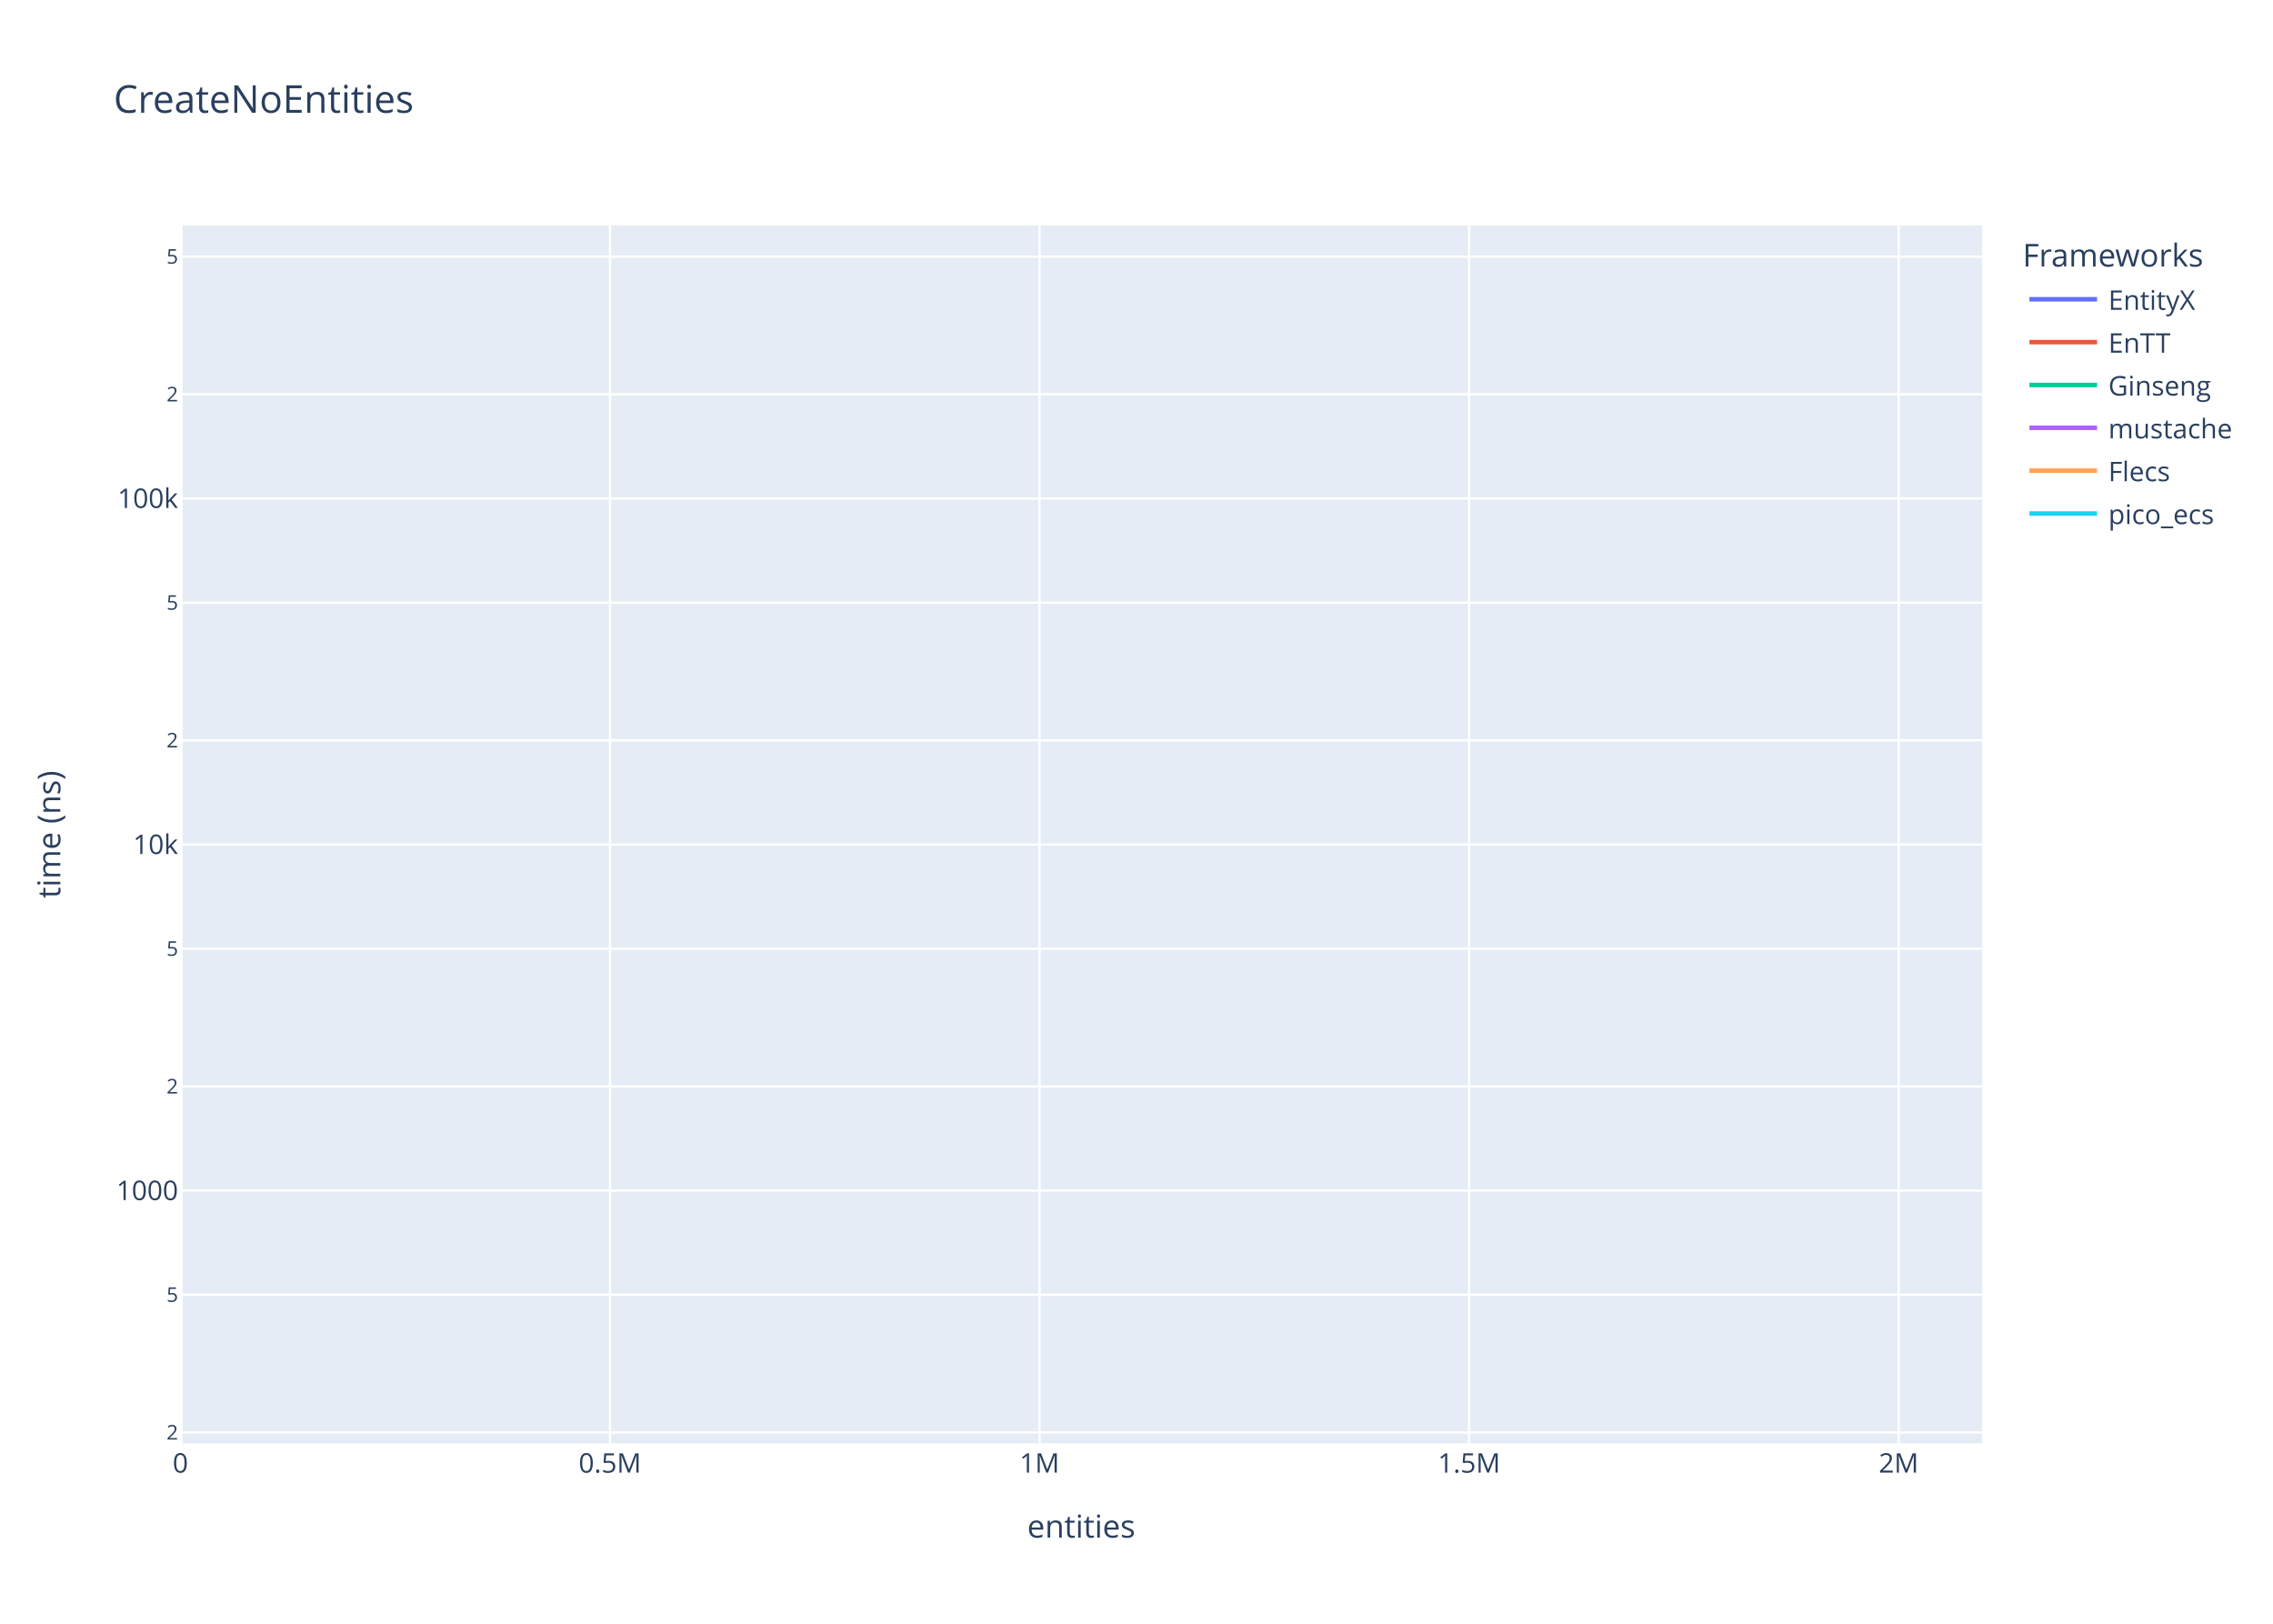
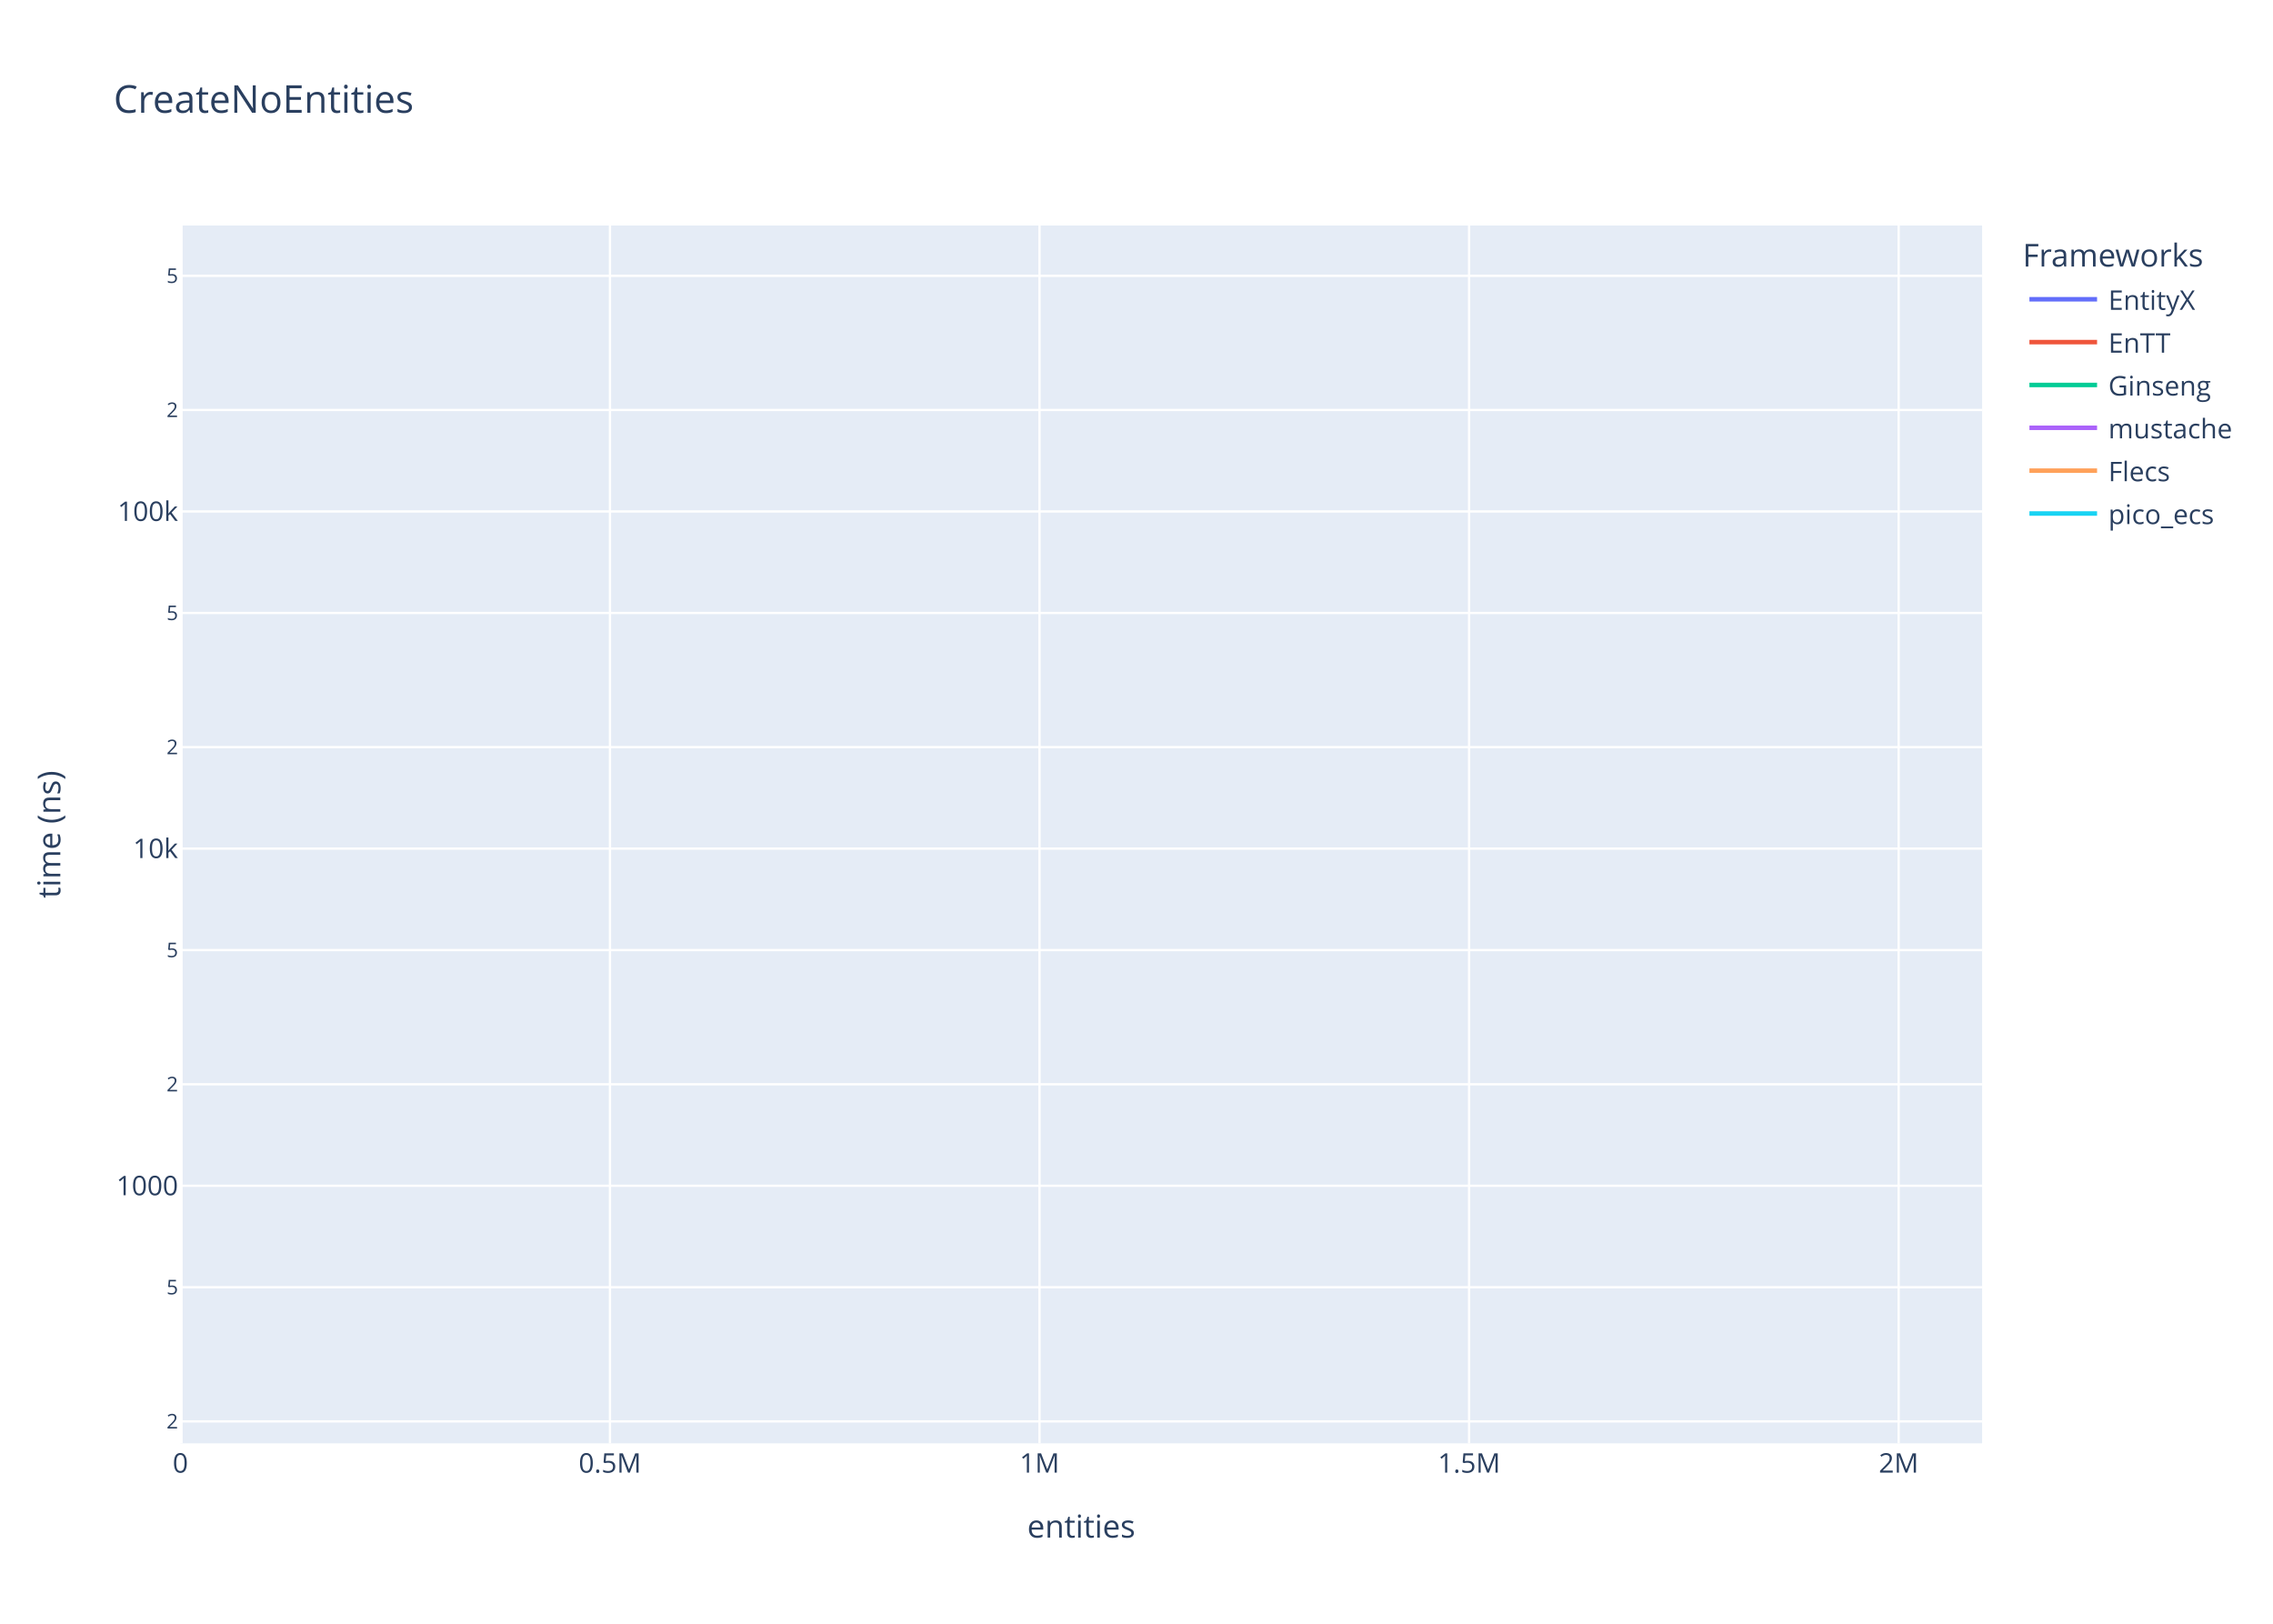
<svg xmlns="http://www.w3.org/2000/svg" class="main-svg" width="1008" height="720" style="" viewBox="0 0 1008 720">
  <rect x="0" y="0" width="1008" height="720" style="fill: rgb(255, 255, 255); fill-opacity: 1;" />
-   <defs id="defs-9fa814">
+   <defs id="defs-f6bec9">
    <g class="clips">
-       <clipPath id="clip9fa814xyplot" class="plotclip">
+       <clipPath id="clipf6bec9xyplot" class="plotclip">
        <rect width="799" height="540" />
      </clipPath>
-       <clipPath class="axesclip" id="clip9fa814x">
+       <clipPath class="axesclip" id="clipf6bec9x">
        <rect x="80" y="0" width="799" height="720" />
      </clipPath>
-       <clipPath class="axesclip" id="clip9fa814y">
+       <clipPath class="axesclip" id="clipf6bec9y">
        <rect x="0" y="100" width="1008" height="540" />
      </clipPath>
-       <clipPath class="axesclip" id="clip9fa814xy">
+       <clipPath class="axesclip" id="clipf6bec9xy">
        <rect x="80" y="100" width="799" height="540" />
      </clipPath>
    </g>
    <g class="gradients" />
    <g class="patterns" />
  </defs>
  <g class="bglayer">
    <rect class="bg" x="80" y="100" width="799" height="540" style="fill: rgb(229, 236, 246); fill-opacity: 1; stroke-width: 0;" />
  </g>
  <g class="layer-below">
    <g class="imagelayer" />
    <g class="shapelayer" />
  </g>
  <g class="cartesianlayer">
    <g class="subplot xy">
      <g class="layer-subplot">
        <g class="shapelayer" />
        <g class="imagelayer" />
      </g>
      <g class="minor-gridlayer">
        <g class="x" />
        <g class="y" />
      </g>
      <g class="gridlayer">
        <g class="x">
          <path class="xgrid crisp" transform="translate(270.5,0)" d="M0,100v540" style="stroke: rgb(255, 255, 255); stroke-opacity: 1; stroke-width: 1px;" />
          <path class="xgrid crisp" transform="translate(460.99,0)" d="M0,100v540" style="stroke: rgb(255, 255, 255); stroke-opacity: 1; stroke-width: 1px;" />
          <path class="xgrid crisp" transform="translate(651.49,0)" d="M0,100v540" style="stroke: rgb(255, 255, 255); stroke-opacity: 1; stroke-width: 1px;" />
          <path class="xgrid crisp" transform="translate(841.99,0)" d="M0,100v540" style="stroke: rgb(255, 255, 255); stroke-opacity: 1; stroke-width: 1px;" />
        </g>
        <g class="y">
-           <path class="ygrid crisp" transform="translate(0,635.18)" d="M80,0h799" style="stroke: rgb(255, 255, 255); stroke-opacity: 1; stroke-width: 1px;" />
-           <path class="ygrid crisp" transform="translate(0,574.12)" d="M80,0h799" style="stroke: rgb(255, 255, 255); stroke-opacity: 1; stroke-width: 1px;" />
-           <path class="ygrid crisp" transform="translate(0,527.93)" d="M80,0h799" style="stroke: rgb(255, 255, 255); stroke-opacity: 1; stroke-width: 1px;" />
-           <path class="ygrid crisp" transform="translate(0,481.74)" d="M80,0h799" style="stroke: rgb(255, 255, 255); stroke-opacity: 1; stroke-width: 1px;" />
-           <path class="ygrid crisp" transform="translate(0,420.67)" d="M80,0h799" style="stroke: rgb(255, 255, 255); stroke-opacity: 1; stroke-width: 1px;" />
-           <path class="ygrid crisp" transform="translate(0,374.48)" d="M80,0h799" style="stroke: rgb(255, 255, 255); stroke-opacity: 1; stroke-width: 1px;" />
-           <path class="ygrid crisp" transform="translate(0,328.29)" d="M80,0h799" style="stroke: rgb(255, 255, 255); stroke-opacity: 1; stroke-width: 1px;" />
-           <path class="ygrid crisp" transform="translate(0,267.22)" d="M80,0h799" style="stroke: rgb(255, 255, 255); stroke-opacity: 1; stroke-width: 1px;" />
-           <path class="ygrid crisp" transform="translate(0,221.03)" d="M80,0h799" style="stroke: rgb(255, 255, 255); stroke-opacity: 1; stroke-width: 1px;" />
-           <path class="ygrid crisp" transform="translate(0,174.84)" d="M80,0h799" style="stroke: rgb(255, 255, 255); stroke-opacity: 1; stroke-width: 1px;" />
-           <path class="ygrid crisp" transform="translate(0,113.77)" d="M80,0h799" style="stroke: rgb(255, 255, 255); stroke-opacity: 1; stroke-width: 1px;" />
+           <path class="ygrid crisp" transform="translate(0,630.28)" d="M80,0h799" style="stroke: rgb(255, 255, 255); stroke-opacity: 1; stroke-width: 1px;" />
+           <path class="ygrid crisp" transform="translate(0,570.79)" d="M80,0h799" style="stroke: rgb(255, 255, 255); stroke-opacity: 1; stroke-width: 1px;" />
+           <path class="ygrid crisp" transform="translate(0,525.79)" d="M80,0h799" style="stroke: rgb(255, 255, 255); stroke-opacity: 1; stroke-width: 1px;" />
+           <path class="ygrid crisp" transform="translate(0,480.79)" d="M80,0h799" style="stroke: rgb(255, 255, 255); stroke-opacity: 1; stroke-width: 1px;" />
+           <path class="ygrid crisp" transform="translate(0,421.29)" d="M80,0h799" style="stroke: rgb(255, 255, 255); stroke-opacity: 1; stroke-width: 1px;" />
+           <path class="ygrid crisp" transform="translate(0,376.29)" d="M80,0h799" style="stroke: rgb(255, 255, 255); stroke-opacity: 1; stroke-width: 1px;" />
+           <path class="ygrid crisp" transform="translate(0,331.29)" d="M80,0h799" style="stroke: rgb(255, 255, 255); stroke-opacity: 1; stroke-width: 1px;" />
+           <path class="ygrid crisp" transform="translate(0,271.8)" d="M80,0h799" style="stroke: rgb(255, 255, 255); stroke-opacity: 1; stroke-width: 1px;" />
+           <path class="ygrid crisp" transform="translate(0,226.79)" d="M80,0h799" style="stroke: rgb(255, 255, 255); stroke-opacity: 1; stroke-width: 1px;" />
+           <path class="ygrid crisp" transform="translate(0,181.79)" d="M80,0h799" style="stroke: rgb(255, 255, 255); stroke-opacity: 1; stroke-width: 1px;" />
+           <path class="ygrid crisp" transform="translate(0,122.3)" d="M80,0h799" style="stroke: rgb(255, 255, 255); stroke-opacity: 1; stroke-width: 1px;" />
        </g>
      </g>
      <g class="zerolinelayer">
        <path class="xzl zl crisp" transform="translate(80,0)" d="M0,100v540" style="stroke: rgb(255, 255, 255); stroke-opacity: 1; stroke-width: 2px;" />
      </g>
      <path class="xlines-below" />
      <path class="ylines-below" />
      <g class="overlines-below" />
      <g class="xaxislayer-below" />
      <g class="yaxislayer-below" />
      <g class="overaxes-below" />
-       <g class="plot" transform="translate(80,100)" clip-path="url(#clip9fa814xyplot)">
+       <g class="plot" transform="translate(80,100)" clip-path="url(#clipf6bec9xyplot)">
        <g class="scatterlayer mlayer">
-           <g class="trace scatter trace85b09b" style="stroke-miterlimit: 2; opacity: 1;">
-             <g class="fills" />
-             <g class="errorbars" />
-             <g class="lines" />
-             <g class="points" />
-             <g class="text" />
-           </g>
-           <g class="trace scatter tracedb6339" style="stroke-miterlimit: 2; opacity: 1;">
-             <g class="fills" />
-             <g class="errorbars" />
-             <g class="lines" />
-             <g class="points" />
-             <g class="text" />
-           </g>
-           <g class="trace scatter trace8c7125" style="stroke-miterlimit: 2; opacity: 1;">
-             <g class="fills" />
-             <g class="errorbars" />
-             <g class="lines" />
-             <g class="points" />
-             <g class="text" />
-           </g>
-           <g class="trace scatter traceaa588b" style="stroke-miterlimit: 2; opacity: 1;">
-             <g class="fills" />
-             <g class="errorbars" />
-             <g class="lines" />
-             <g class="points" />
-             <g class="text" />
-           </g>
-           <g class="trace scatter traceb51118" style="stroke-miterlimit: 2; opacity: 1;">
-             <g class="fills" />
-             <g class="errorbars" />
-             <g class="lines" />
-             <g class="points" />
-             <g class="text" />
-           </g>
-           <g class="trace scatter traceb593df" style="stroke-miterlimit: 2; opacity: 1;">
+           <g class="trace scatter trace658888" style="stroke-miterlimit: 2; opacity: 1;">
+             <g class="fills" />
+             <g class="errorbars" />
+             <g class="lines" />
+             <g class="points" />
+             <g class="text" />
+           </g>
+           <g class="trace scatter traceab8edf" style="stroke-miterlimit: 2; opacity: 1;">
+             <g class="fills" />
+             <g class="errorbars" />
+             <g class="lines" />
+             <g class="points" />
+             <g class="text" />
+           </g>
+           <g class="trace scatter traceac9121" style="stroke-miterlimit: 2; opacity: 1;">
+             <g class="fills" />
+             <g class="errorbars" />
+             <g class="lines" />
+             <g class="points" />
+             <g class="text" />
+           </g>
+           <g class="trace scatter trace9c0131" style="stroke-miterlimit: 2; opacity: 1;">
+             <g class="fills" />
+             <g class="errorbars" />
+             <g class="lines" />
+             <g class="points" />
+             <g class="text" />
+           </g>
+           <g class="trace scatter traced964d6" style="stroke-miterlimit: 2; opacity: 1;">
+             <g class="fills" />
+             <g class="errorbars" />
+             <g class="lines" />
+             <g class="points" />
+             <g class="text" />
+           </g>
+           <g class="trace scatter trace01b40f" style="stroke-miterlimit: 2; opacity: 1;">
            <g class="fills" />
            <g class="errorbars" />
            <g class="lines" />
            <g class="points" />
            <g class="text" />
          </g>
        </g>
      </g>
      <g class="overplot" />
      <path class="xlines-above crisp" d="M0,0" style="fill: none;" />
      <path class="ylines-above crisp" d="M0,0" style="fill: none;" />
      <g class="overlines-above" />
      <g class="xaxislayer-above">
        <g class="xtick">
          <text text-anchor="middle" x="0" y="653" transform="translate(80,0)" style="font-family: 'Open Sans', verdana, arial, sans-serif; font-size: 12px; fill: rgb(42, 63, 95); fill-opacity: 1; white-space: pre; opacity: 1;">0</text>
        </g>
        <g class="xtick">
          <text text-anchor="middle" x="0" y="653" style="font-family: 'Open Sans', verdana, arial, sans-serif; font-size: 12px; fill: rgb(42, 63, 95); fill-opacity: 1; white-space: pre; opacity: 1;" transform="translate(270.5,0)">0.5M</text>
        </g>
        <g class="xtick">
          <text text-anchor="middle" x="0" y="653" style="font-family: 'Open Sans', verdana, arial, sans-serif; font-size: 12px; fill: rgb(42, 63, 95); fill-opacity: 1; white-space: pre; opacity: 1;" transform="translate(460.99,0)">1M</text>
        </g>
        <g class="xtick">
          <text text-anchor="middle" x="0" y="653" style="font-family: 'Open Sans', verdana, arial, sans-serif; font-size: 12px; fill: rgb(42, 63, 95); fill-opacity: 1; white-space: pre; opacity: 1;" transform="translate(651.49,0)">1.5M</text>
        </g>
        <g class="xtick">
          <text text-anchor="middle" x="0" y="653" style="font-family: 'Open Sans', verdana, arial, sans-serif; font-size: 12px; fill: rgb(42, 63, 95); fill-opacity: 1; white-space: pre; opacity: 1;" transform="translate(841.99,0)">2M</text>
        </g>
      </g>
      <g class="yaxislayer-above">
        <g class="ytick">
-           <text text-anchor="end" x="79" y="3.15" transform="translate(0,635.18)" style="font-family: 'Open Sans', verdana, arial, sans-serif; font-size: 9px; fill: rgb(42, 63, 95); fill-opacity: 1; white-space: pre; opacity: 1;">2</text>
-         </g>
-         <g class="ytick">
-           <text text-anchor="end" x="79" y="3.15" style="font-family: 'Open Sans', verdana, arial, sans-serif; font-size: 9px; fill: rgb(42, 63, 95); fill-opacity: 1; white-space: pre; opacity: 1;" transform="translate(0,574.12)">5</text>
-         </g>
-         <g class="ytick">
-           <text text-anchor="end" x="79" y="4.2" style="font-family: 'Open Sans', verdana, arial, sans-serif; font-size: 12px; fill: rgb(42, 63, 95); fill-opacity: 1; white-space: pre; opacity: 1;" transform="translate(0,527.93)">1000</text>
-         </g>
-         <g class="ytick">
-           <text text-anchor="end" x="79" y="3.15" style="font-family: 'Open Sans', verdana, arial, sans-serif; font-size: 9px; fill: rgb(42, 63, 95); fill-opacity: 1; white-space: pre; opacity: 1;" transform="translate(0,481.74)">2</text>
-         </g>
-         <g class="ytick">
-           <text text-anchor="end" x="79" y="3.15" style="font-family: 'Open Sans', verdana, arial, sans-serif; font-size: 9px; fill: rgb(42, 63, 95); fill-opacity: 1; white-space: pre; opacity: 1;" transform="translate(0,420.67)">5</text>
-         </g>
-         <g class="ytick">
-           <text text-anchor="end" x="79" y="4.2" style="font-family: 'Open Sans', verdana, arial, sans-serif; font-size: 12px; fill: rgb(42, 63, 95); fill-opacity: 1; white-space: pre; opacity: 1;" transform="translate(0,374.48)">10k</text>
-         </g>
-         <g class="ytick">
-           <text text-anchor="end" x="79" y="3.15" style="font-family: 'Open Sans', verdana, arial, sans-serif; font-size: 9px; fill: rgb(42, 63, 95); fill-opacity: 1; white-space: pre; opacity: 1;" transform="translate(0,328.29)">2</text>
-         </g>
-         <g class="ytick">
-           <text text-anchor="end" x="79" y="3.15" style="font-family: 'Open Sans', verdana, arial, sans-serif; font-size: 9px; fill: rgb(42, 63, 95); fill-opacity: 1; white-space: pre; opacity: 1;" transform="translate(0,267.22)">5</text>
-         </g>
-         <g class="ytick">
-           <text text-anchor="end" x="79" y="4.2" style="font-family: 'Open Sans', verdana, arial, sans-serif; font-size: 12px; fill: rgb(42, 63, 95); fill-opacity: 1; white-space: pre; opacity: 1;" transform="translate(0,221.03)">100k</text>
-         </g>
-         <g class="ytick">
-           <text text-anchor="end" x="79" y="3.15" style="font-family: 'Open Sans', verdana, arial, sans-serif; font-size: 9px; fill: rgb(42, 63, 95); fill-opacity: 1; white-space: pre; opacity: 1;" transform="translate(0,174.84)">2</text>
-         </g>
-         <g class="ytick">
-           <text text-anchor="end" x="79" y="3.15" style="font-family: 'Open Sans', verdana, arial, sans-serif; font-size: 9px; fill: rgb(42, 63, 95); fill-opacity: 1; white-space: pre; opacity: 1;" transform="translate(0,113.77)">5</text>
+           <text text-anchor="end" x="79" y="3.15" transform="translate(0,630.28)" style="font-family: 'Open Sans', verdana, arial, sans-serif; font-size: 9px; fill: rgb(42, 63, 95); fill-opacity: 1; white-space: pre; opacity: 1;">2</text>
+         </g>
+         <g class="ytick">
+           <text text-anchor="end" x="79" y="3.15" style="font-family: 'Open Sans', verdana, arial, sans-serif; font-size: 9px; fill: rgb(42, 63, 95); fill-opacity: 1; white-space: pre; opacity: 1;" transform="translate(0,570.79)">5</text>
+         </g>
+         <g class="ytick">
+           <text text-anchor="end" x="79" y="4.2" style="font-family: 'Open Sans', verdana, arial, sans-serif; font-size: 12px; fill: rgb(42, 63, 95); fill-opacity: 1; white-space: pre; opacity: 1;" transform="translate(0,525.79)">1000</text>
+         </g>
+         <g class="ytick">
+           <text text-anchor="end" x="79" y="3.15" style="font-family: 'Open Sans', verdana, arial, sans-serif; font-size: 9px; fill: rgb(42, 63, 95); fill-opacity: 1; white-space: pre; opacity: 1;" transform="translate(0,480.79)">2</text>
+         </g>
+         <g class="ytick">
+           <text text-anchor="end" x="79" y="3.15" style="font-family: 'Open Sans', verdana, arial, sans-serif; font-size: 9px; fill: rgb(42, 63, 95); fill-opacity: 1; white-space: pre; opacity: 1;" transform="translate(0,421.29)">5</text>
+         </g>
+         <g class="ytick">
+           <text text-anchor="end" x="79" y="4.2" style="font-family: 'Open Sans', verdana, arial, sans-serif; font-size: 12px; fill: rgb(42, 63, 95); fill-opacity: 1; white-space: pre; opacity: 1;" transform="translate(0,376.29)">10k</text>
+         </g>
+         <g class="ytick">
+           <text text-anchor="end" x="79" y="3.15" style="font-family: 'Open Sans', verdana, arial, sans-serif; font-size: 9px; fill: rgb(42, 63, 95); fill-opacity: 1; white-space: pre; opacity: 1;" transform="translate(0,331.29)">2</text>
+         </g>
+         <g class="ytick">
+           <text text-anchor="end" x="79" y="3.15" style="font-family: 'Open Sans', verdana, arial, sans-serif; font-size: 9px; fill: rgb(42, 63, 95); fill-opacity: 1; white-space: pre; opacity: 1;" transform="translate(0,271.8)">5</text>
+         </g>
+         <g class="ytick">
+           <text text-anchor="end" x="79" y="4.2" style="font-family: 'Open Sans', verdana, arial, sans-serif; font-size: 12px; fill: rgb(42, 63, 95); fill-opacity: 1; white-space: pre; opacity: 1;" transform="translate(0,226.79)">100k</text>
+         </g>
+         <g class="ytick">
+           <text text-anchor="end" x="79" y="3.15" style="font-family: 'Open Sans', verdana, arial, sans-serif; font-size: 9px; fill: rgb(42, 63, 95); fill-opacity: 1; white-space: pre; opacity: 1;" transform="translate(0,181.79)">2</text>
+         </g>
+         <g class="ytick">
+           <text text-anchor="end" x="79" y="3.15" style="font-family: 'Open Sans', verdana, arial, sans-serif; font-size: 9px; fill: rgb(42, 63, 95); fill-opacity: 1; white-space: pre; opacity: 1;" transform="translate(0,122.3)">5</text>
        </g>
      </g>
      <g class="overaxes-above" />
    </g>
  </g>
  <g class="polarlayer" />
  <g class="smithlayer" />
  <g class="ternarylayer" />
  <g class="geolayer" />
  <g class="funnelarealayer" />
  <g class="pielayer" />
  <g class="iciclelayer" />
  <g class="treemaplayer" />
  <g class="sunburstlayer" />
  <g class="glimages" />
-   <defs id="topdefs-9fa814">
+   <defs id="topdefs-f6bec9">
    <g class="clips" />
-     <clipPath id="legend9fa814">
+     <clipPath id="legendf6bec9">
      <rect width="101" height="143" x="0" y="0" />
    </clipPath>
  </defs>
  <g class="layer-above">
    <g class="imagelayer" />
    <g class="shapelayer" />
  </g>
  <g class="infolayer">
    <g class="legend" pointer-events="all" transform="translate(894.98,100)">
      <rect class="bg" shape-rendering="crispEdges" style="stroke: rgb(68, 68, 68); stroke-opacity: 1; fill: rgb(255, 255, 255); fill-opacity: 1; stroke-width: 0px;" width="101" height="143" x="0" y="0" />
-       <g class="scrollbox" transform="" clip-path="url(#legend9fa814)">
+       <g class="scrollbox" transform="" clip-path="url(#legendf6bec9)">
        <text class="legendtitletext" text-anchor="start" x="2" y="18.2" style="font-family: 'Open Sans', verdana, arial, sans-serif; font-size: 14px; fill: rgb(42, 63, 95); fill-opacity: 1; white-space: pre;">Frameworks</text>
        <g class="groups" transform="">
          <g class="traces" transform="translate(0,32.7)" style="opacity: 1;">
            <text class="legendtext" text-anchor="start" x="40" y="4.68" style="font-family: 'Open Sans', verdana, arial, sans-serif; font-size: 12px; fill: rgb(42, 63, 95); fill-opacity: 1; white-space: pre;">EntityX</text>
            <g class="layers" style="opacity: 1;">
              <g class="legendfill" />
              <g class="legendlines">
                <path class="js-line" d="M5,0h30" style="fill: none; stroke: rgb(99, 110, 250); stroke-opacity: 1; stroke-width: 2px;" />
              </g>
              <g class="legendsymbols">
                <g class="legendpoints" />
              </g>
            </g>
            <rect class="legendtoggle" x="0" y="-9.5" width="95.25" height="19" style="fill: rgb(0, 0, 0); fill-opacity: 0;" />
          </g>
        </g>
        <g class="groups" transform="">
          <g class="traces" transform="translate(0,51.7)" style="opacity: 1;">
            <text class="legendtext" text-anchor="start" x="40" y="4.68" style="font-family: 'Open Sans', verdana, arial, sans-serif; font-size: 12px; fill: rgb(42, 63, 95); fill-opacity: 1; white-space: pre;">EnTT</text>
            <g class="layers" style="opacity: 1;">
              <g class="legendfill" />
              <g class="legendlines">
                <path class="js-line" d="M5,0h30" style="fill: none; stroke: rgb(239, 85, 59); stroke-opacity: 1; stroke-width: 2px;" />
              </g>
              <g class="legendsymbols">
                <g class="legendpoints" />
              </g>
            </g>
            <rect class="legendtoggle" x="0" y="-9.5" width="95.25" height="19" style="fill: rgb(0, 0, 0); fill-opacity: 0;" />
          </g>
        </g>
        <g class="groups" transform="">
          <g class="traces" transform="translate(0,70.7)" style="opacity: 1;">
            <text class="legendtext" text-anchor="start" x="40" y="4.68" style="font-family: 'Open Sans', verdana, arial, sans-serif; font-size: 12px; fill: rgb(42, 63, 95); fill-opacity: 1; white-space: pre;">Ginseng</text>
            <g class="layers" style="opacity: 1;">
              <g class="legendfill" />
              <g class="legendlines">
                <path class="js-line" d="M5,0h30" style="fill: none; stroke: rgb(0, 204, 150); stroke-opacity: 1; stroke-width: 2px;" />
              </g>
              <g class="legendsymbols">
                <g class="legendpoints" />
              </g>
            </g>
            <rect class="legendtoggle" x="0" y="-9.5" width="95.25" height="19" style="fill: rgb(0, 0, 0); fill-opacity: 0;" />
          </g>
        </g>
        <g class="groups" transform="">
          <g class="traces" transform="translate(0,89.7)" style="opacity: 1;">
            <text class="legendtext" text-anchor="start" x="40" y="4.68" style="font-family: 'Open Sans', verdana, arial, sans-serif; font-size: 12px; fill: rgb(42, 63, 95); fill-opacity: 1; white-space: pre;">mustache</text>
            <g class="layers" style="opacity: 1;">
              <g class="legendfill" />
              <g class="legendlines">
                <path class="js-line" d="M5,0h30" style="fill: none; stroke: rgb(171, 99, 250); stroke-opacity: 1; stroke-width: 2px;" />
              </g>
              <g class="legendsymbols">
                <g class="legendpoints" />
              </g>
            </g>
            <rect class="legendtoggle" x="0" y="-9.5" width="95.25" height="19" style="fill: rgb(0, 0, 0); fill-opacity: 0;" />
          </g>
        </g>
        <g class="groups" transform="">
          <g class="traces" transform="translate(0,108.7)" style="opacity: 1;">
            <text class="legendtext" text-anchor="start" x="40" y="4.68" style="font-family: 'Open Sans', verdana, arial, sans-serif; font-size: 12px; fill: rgb(42, 63, 95); fill-opacity: 1; white-space: pre;">Flecs</text>
            <g class="layers" style="opacity: 1;">
              <g class="legendfill" />
              <g class="legendlines">
                <path class="js-line" d="M5,0h30" style="fill: none; stroke: rgb(255, 161, 90); stroke-opacity: 1; stroke-width: 2px;" />
              </g>
              <g class="legendsymbols">
                <g class="legendpoints" />
              </g>
            </g>
            <rect class="legendtoggle" x="0" y="-9.5" width="95.25" height="19" style="fill: rgb(0, 0, 0); fill-opacity: 0;" />
          </g>
        </g>
        <g class="groups" transform="">
          <g class="traces" transform="translate(0,127.7)" style="opacity: 1;">
            <text class="legendtext" text-anchor="start" x="40" y="4.68" style="font-family: 'Open Sans', verdana, arial, sans-serif; font-size: 12px; fill: rgb(42, 63, 95); fill-opacity: 1; white-space: pre;">pico_ecs</text>
            <g class="layers" style="opacity: 1;">
              <g class="legendfill" />
              <g class="legendlines">
                <path class="js-line" d="M5,0h30" style="fill: none; stroke: rgb(25, 211, 243); stroke-opacity: 1; stroke-width: 2px;" />
              </g>
              <g class="legendsymbols">
                <g class="legendpoints" />
              </g>
            </g>
            <rect class="legendtoggle" x="0" y="-9.5" width="95.25" height="19" style="fill: rgb(0, 0, 0); fill-opacity: 0;" />
          </g>
        </g>
      </g>
      <rect class="scrollbar" rx="20" ry="3" width="0" height="0" style="fill: rgb(128, 139, 164); fill-opacity: 1;" x="0" y="0" />
    </g>
    <g class="g-gtitle">
      <text class="gtitle" x="50.4" y="50" text-anchor="start" dy="0em" style="font-family: 'Open Sans', verdana, arial, sans-serif; font-size: 17px; fill: rgb(42, 63, 95); opacity: 1; font-weight: normal; white-space: pre;">CreateNoEntities</text>
    </g>
    <g class="g-xtitle">
      <text class="xtitle" x="479.5" y="681.8" text-anchor="middle" style="font-family: 'Open Sans', verdana, arial, sans-serif; font-size: 14px; fill: rgb(42, 63, 95); opacity: 1; font-weight: normal; white-space: pre;">entities</text>
    </g>
    <g class="g-ytitle">
      <text class="ytitle" transform="rotate(-90,26.74688,370)" x="26.747" y="370" text-anchor="middle" style="font-family: 'Open Sans', verdana, arial, sans-serif; font-size: 14px; fill: rgb(42, 63, 95); opacity: 1; font-weight: normal; white-space: pre;">time (ns)</text>
    </g>
  </g>
</svg>
